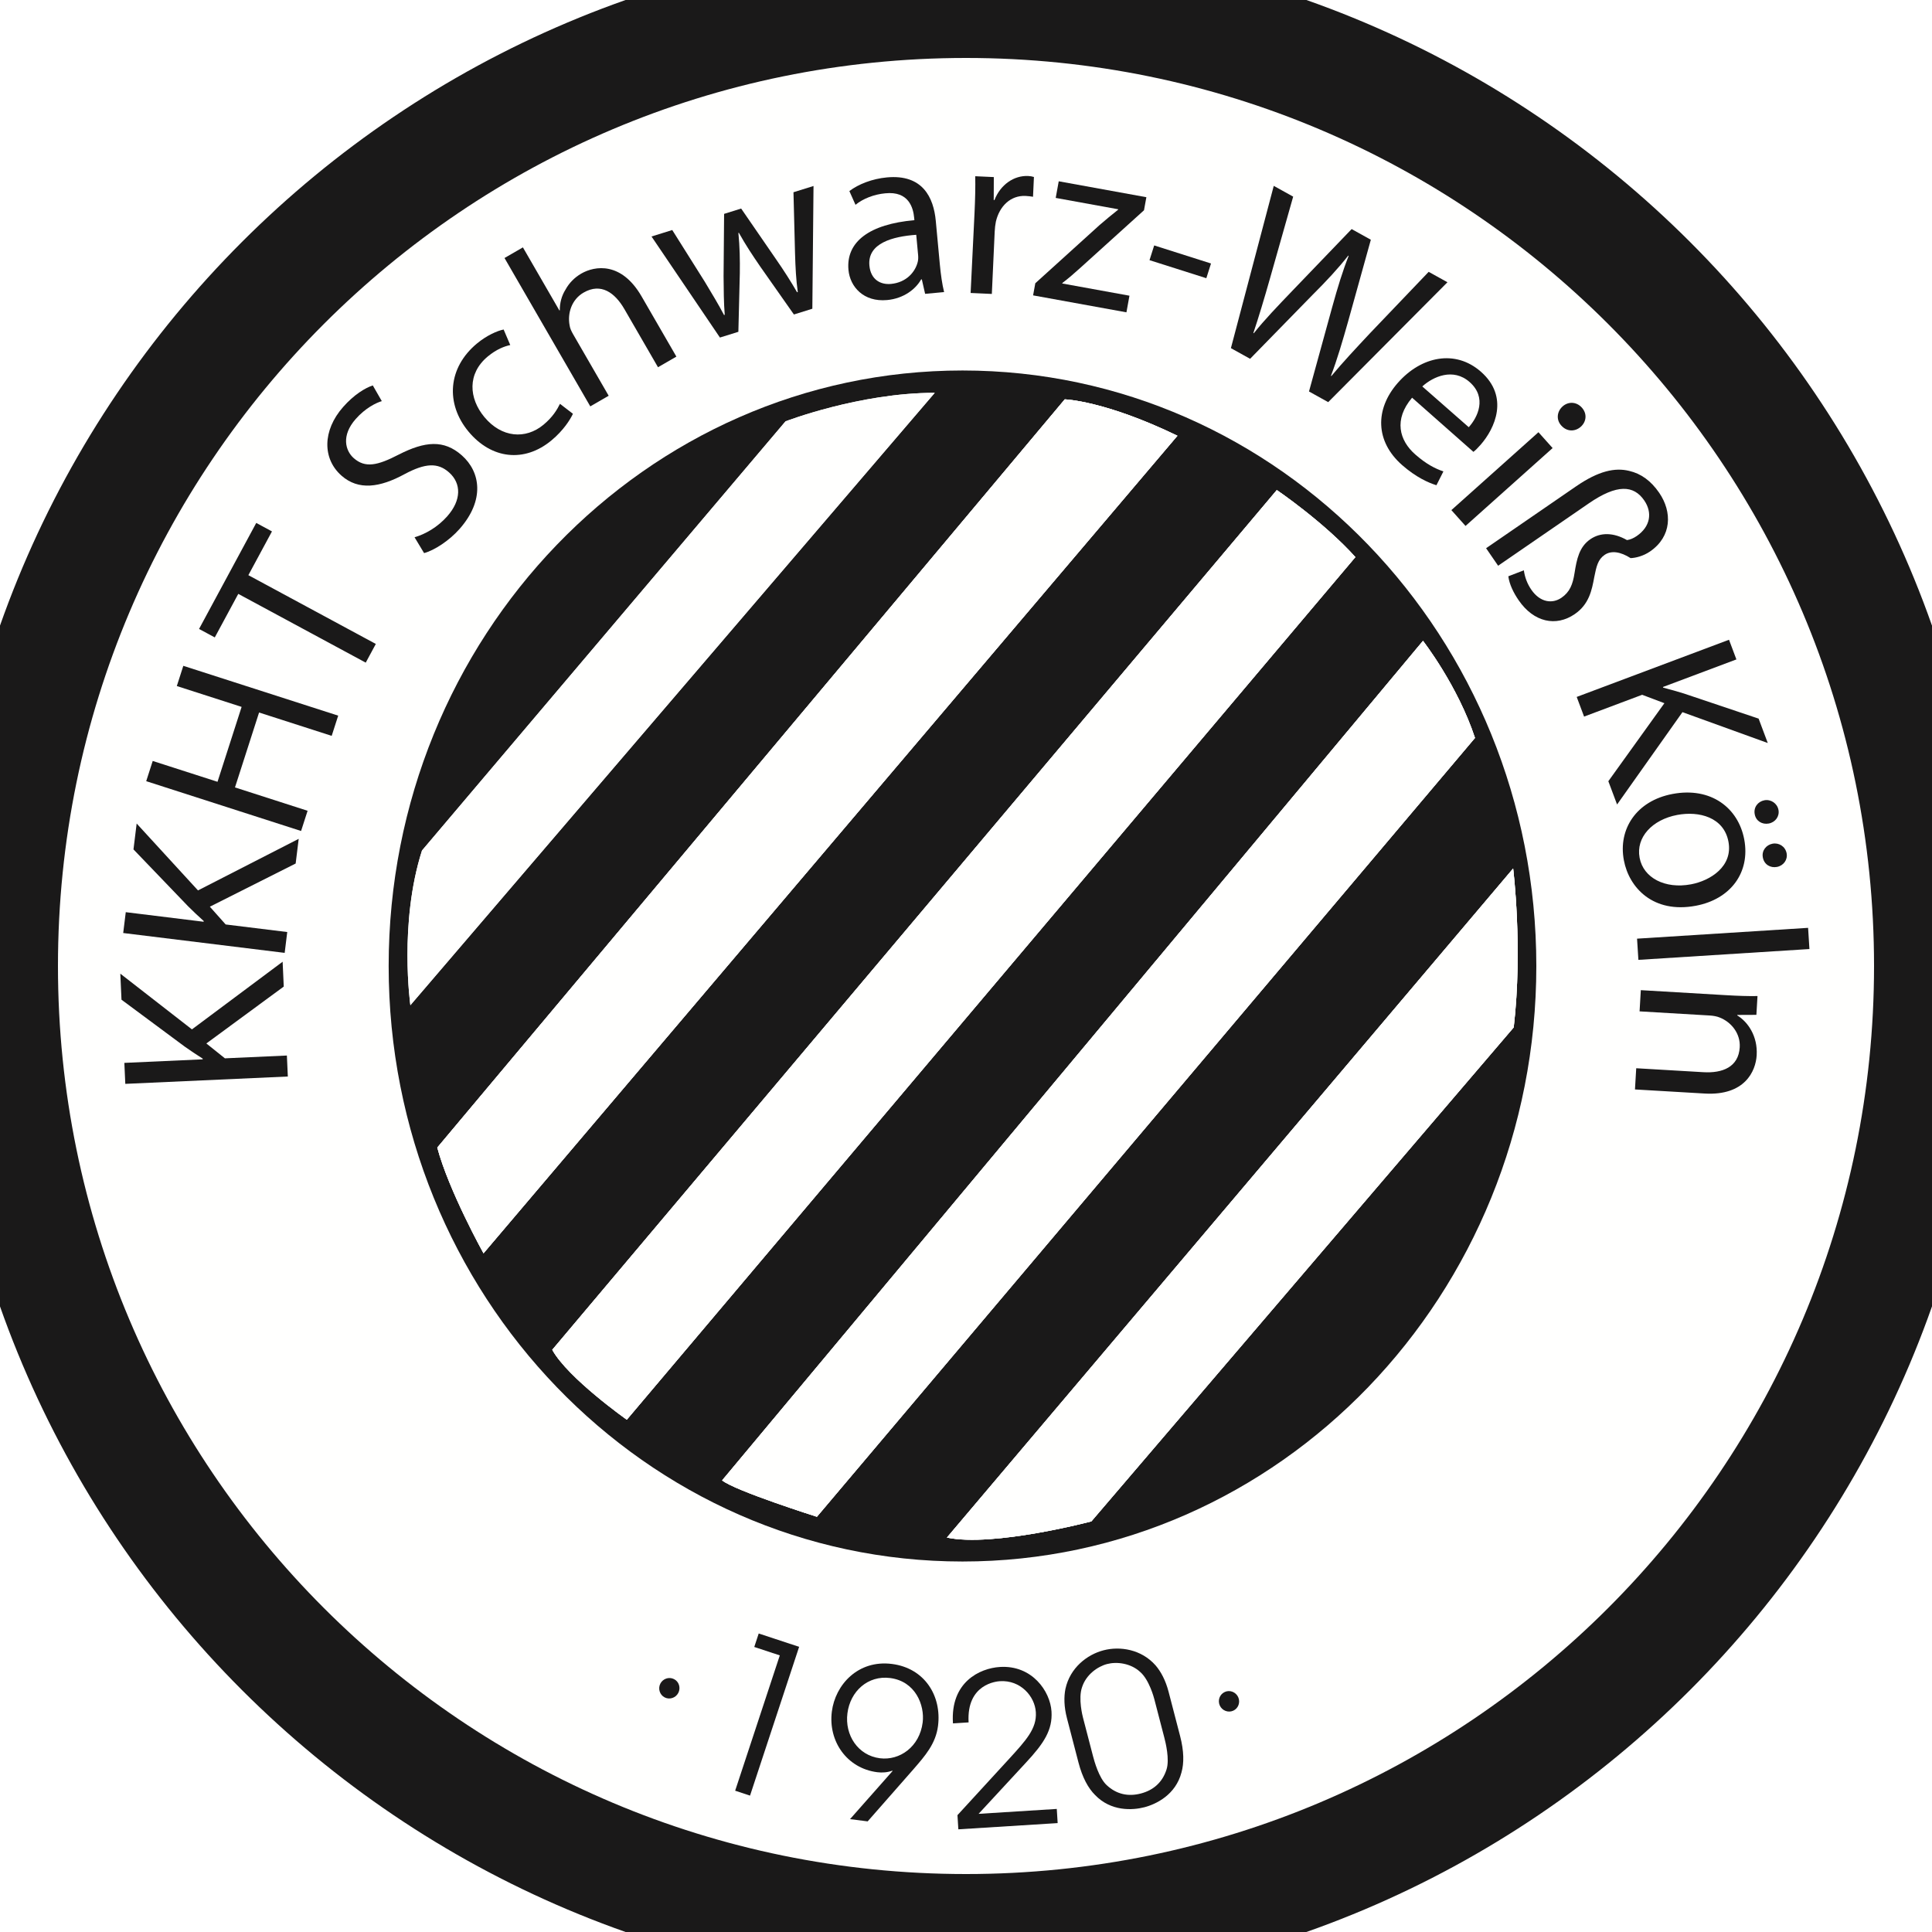
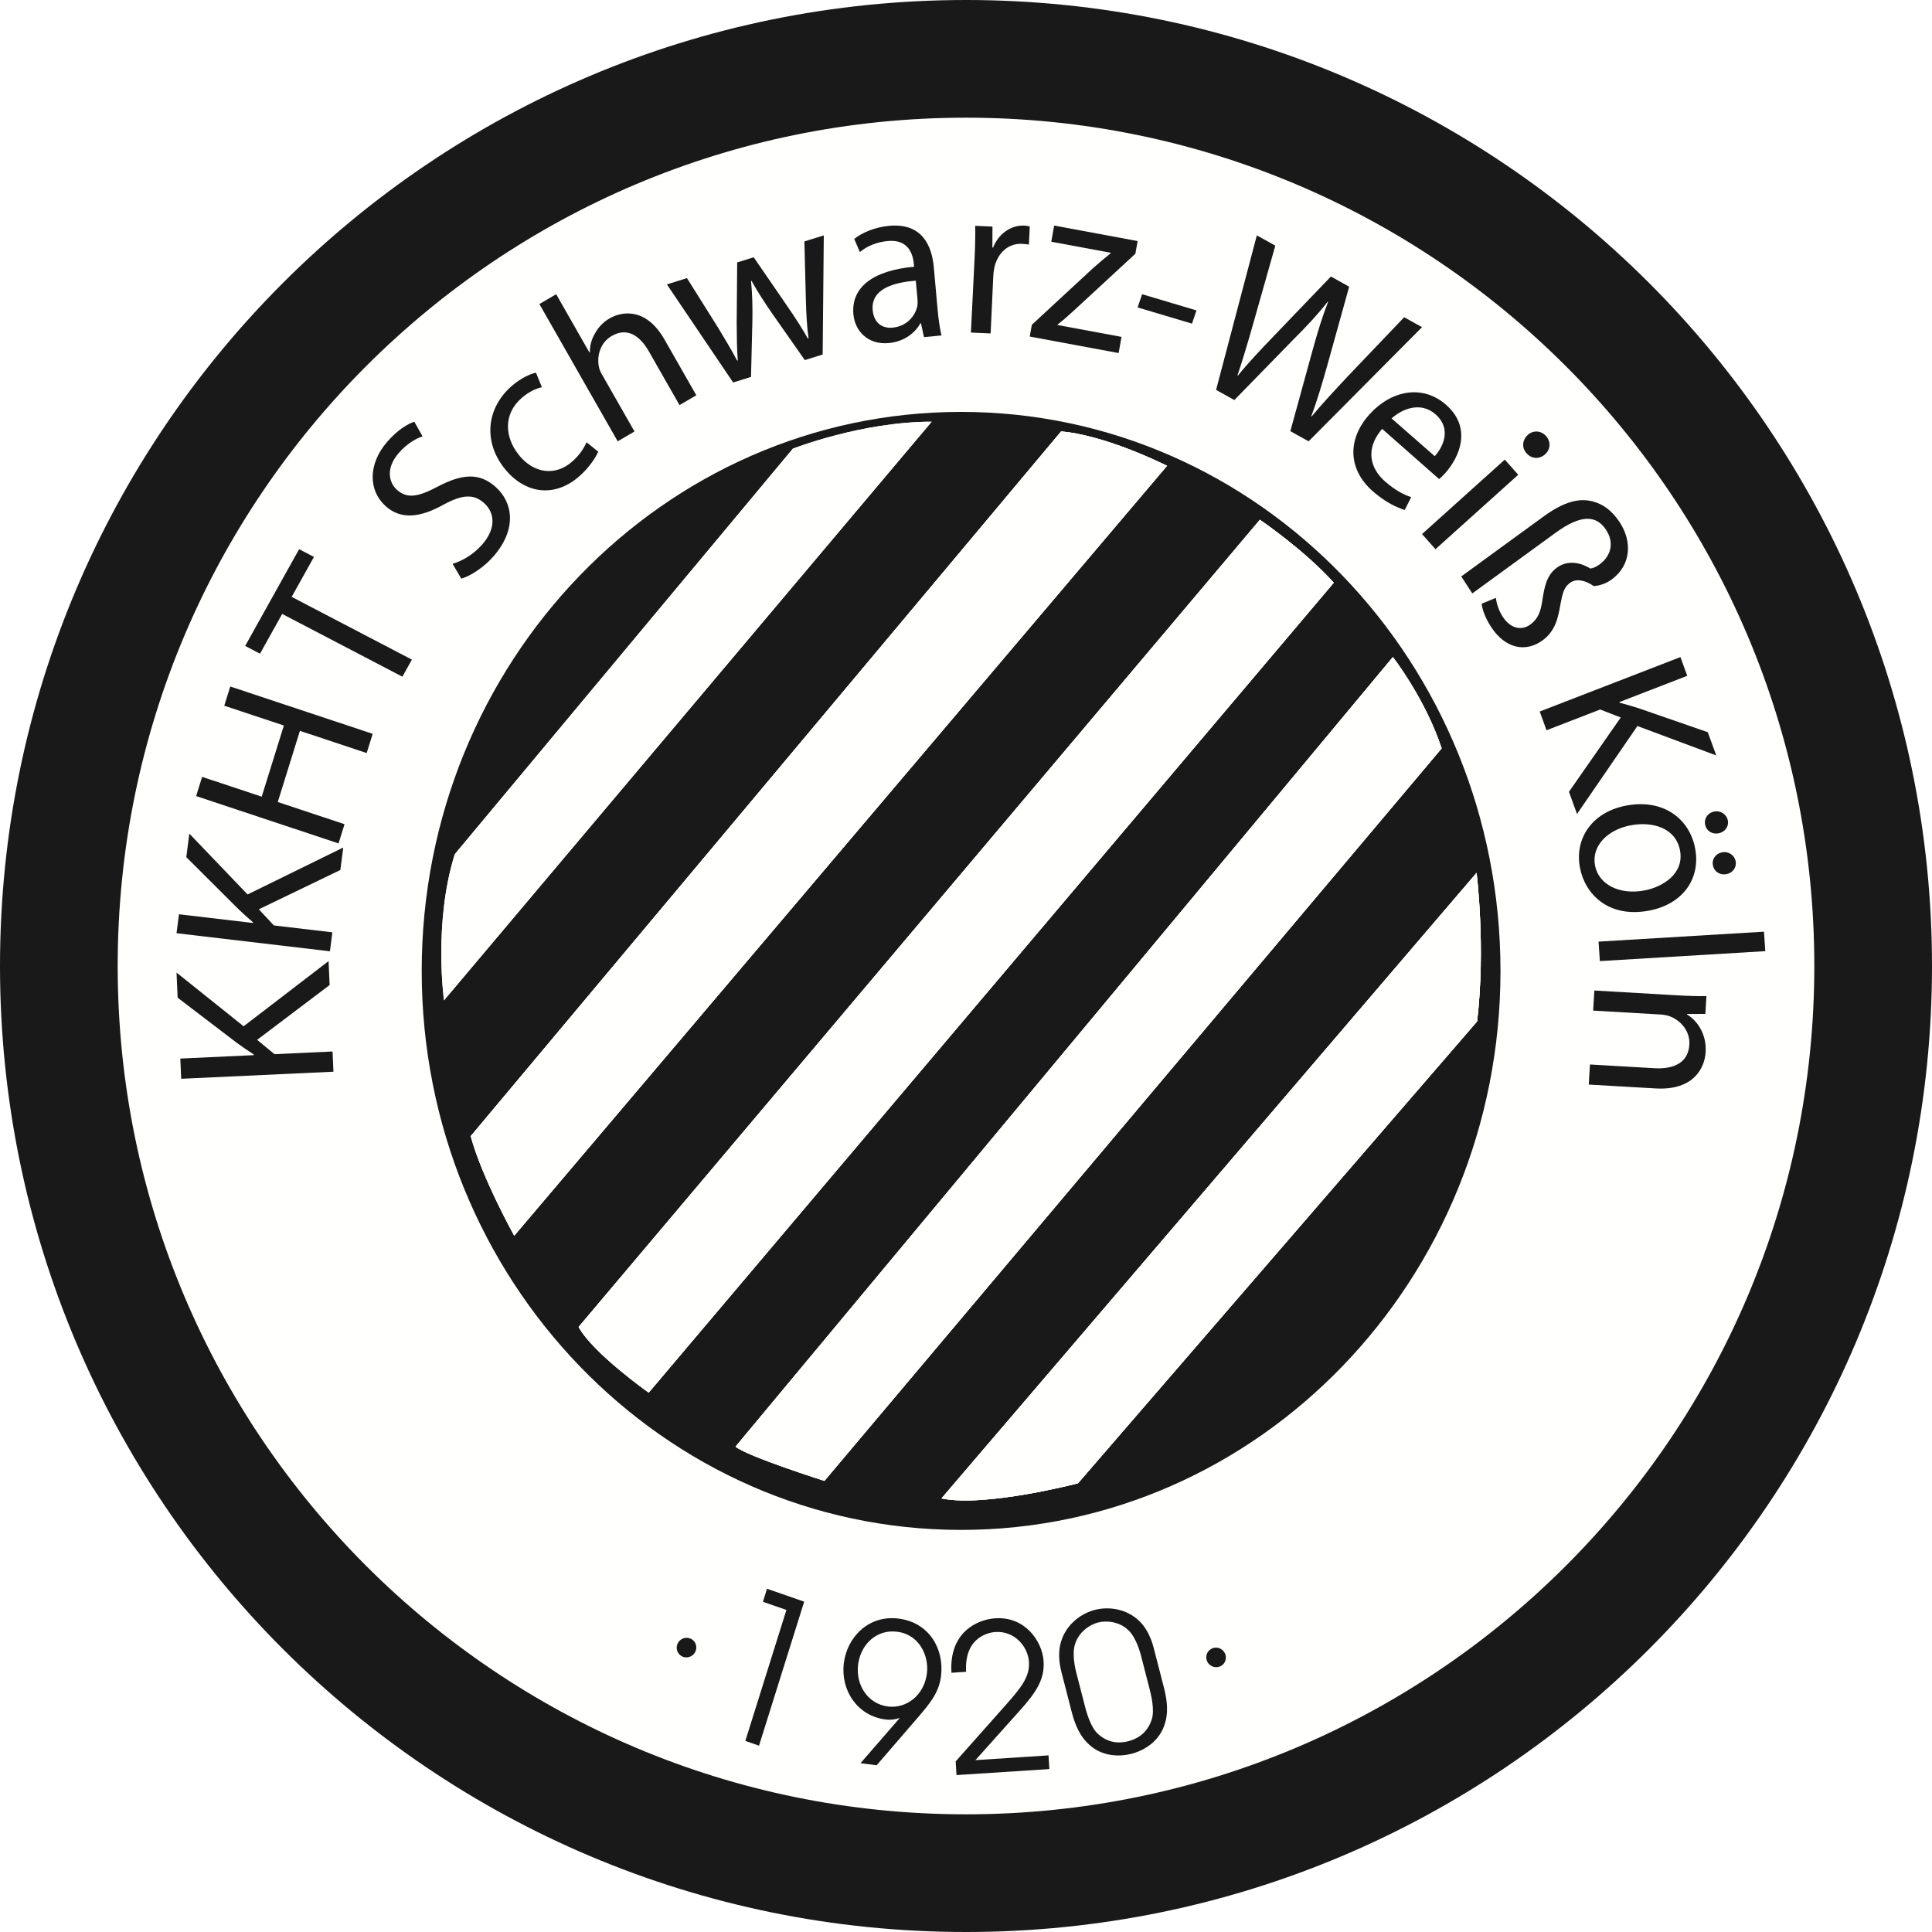
- <svg xmlns="http://www.w3.org/2000/svg" width="200px" height="200px" viewBox="0 0 200 200" version="1.1">
+ <svg xmlns="http://www.w3.org/2000/svg" width="197px" height="197px" viewBox="0 0 197 197" version="1.1">
  <g id="WHV" stroke="none" stroke-width="1" fill="none" fill-rule="evenodd">
-     <g id="logo_kkht-vektor" transform="translate(0, 0)">
-       <path d="M200,100 C200,155.228 155.228,200 100,200 C44.772,200 0,155.228 0,100 C0,44.772 44.772,0 100,0 C155.228,0 200,44.772 200,100 Z" id="Fill-1" fill="#FFFFFE" />
-       <path d="M200,100 C200,155.228 155.228,200 100,200 C44.772,200 0,155.228 0,100 C0,44.772 44.772,0 100,0 C155.228,0 200,44.772 200,100 Z" id="Stroke-2" stroke="#1A1919" stroke-width="12" stroke-linecap="round" />
-       <path d="M43.685,88.044 L81.315,43.619 C81.315,43.619 88.964,40.664 96.767,40.664 L42.481,104.06 C42.481,104.06 41.281,95.557 43.685,88.044" id="Fill-3" fill="#FFFFFE" />
-       <path d="M159.04,100 C159.04,134.047 132.445,161.647 99.637,161.647 C66.83,161.647 40.234,134.047 40.234,100 C40.234,65.953 66.83,38.353 99.637,38.353 C132.445,38.353 159.04,65.953 159.04,100" id="Fill-4" fill="#1A1919" />
-       <path d="M45.268,118.796 L110.224,41.341 C110.224,41.341 114.351,41.461 121.887,45.109 L50.054,129.741 C50.054,129.741 46.465,123.281 45.268,118.796" id="Fill-5" fill="#FFFFFE" />
-       <path d="M57.171,139.73 L132.175,50.731 C132.175,50.731 137.02,54.021 140.309,57.67 L64.887,146.967 C64.887,146.967 58.785,142.661 57.171,139.73" id="Fill-6" fill="#FFFFFE" />
-       <path d="M74.756,153.247 L147.307,66.342 C147.307,66.342 150.896,70.947 152.69,76.39 L84.565,157.015 C84.565,157.015 76.072,154.323 74.756,153.247" id="Fill-7" fill="#FFFFFE" />
-       <path d="M98.024,159.168 L156.64,89.907 C156.64,89.907 157.656,98.101 156.699,106.355 L112.977,157.493 C112.977,157.493 102.808,160.185 98.024,159.168" id="Fill-8" fill="#FFFFFE" />
-       <path d="M43.685,88.044 L81.315,43.619 C81.315,43.619 88.964,40.664 96.767,40.664 L42.481,104.06 C42.481,104.06 41.281,95.557 43.685,88.044" id="Fill-9" fill="#FFFFFE" />
-       <path d="M45.268,118.796 L110.224,41.341 C110.224,41.341 114.351,41.461 121.887,45.109 L50.054,129.741 C50.054,129.741 46.465,123.281 45.268,118.796" id="Fill-10" fill="#FFFFFE" />
-       <path d="M57.171,139.73 L132.175,50.731 C132.175,50.731 137.02,54.021 140.309,57.67 L64.887,146.967 C64.887,146.967 58.785,142.661 57.171,139.73" id="Fill-11" fill="#FFFFFE" />
-       <path d="M74.756,153.247 L147.307,66.342 C147.307,66.342 150.896,70.947 152.69,76.39 L84.565,157.015 C84.565,157.015 76.072,154.323 74.756,153.247" id="Fill-12" fill="#FFFFFE" />
-       <path d="M98.024,159.168 L156.64,89.907 C156.64,89.907 157.656,98.101 156.699,106.355 L112.977,157.493 C112.977,157.493 102.808,160.185 98.024,159.168" id="Fill-13" fill="#FFFFFE" />
-       <path d="M70.221,175.242 C69.953,175.768 69.316,175.975 68.809,175.716 C68.29,175.451 68.095,174.805 68.357,174.291 C68.613,173.79 69.238,173.547 69.781,173.824 C70.289,174.083 70.486,174.722 70.221,175.242" id="Fill-14" fill="#1A1919" />
-       <polyline id="Fill-15" fill="#1A1919" points="80.725 171.365 78.082 170.493 78.542 169.099 82.726 170.479 77.643 185.881 76.103 185.373 80.725 171.365" />
-       <path d="M92.141,173.708 C89.858,173.419 88.015,175.063 87.724,177.368 C87.44,179.608 88.807,181.725 91.09,182.014 C93.134,182.273 95.194,180.832 95.514,178.31 C95.74,176.527 94.772,174.041 92.141,173.708 Z M87.995,188.316 L92.404,183.329 L92.363,183.302 C91.876,183.483 91.319,183.523 90.819,183.46 C87.666,183.061 85.724,180.252 86.112,177.187 C86.464,174.403 88.825,171.808 92.326,172.251 C95.718,172.68 97.497,175.556 97.103,178.666 C96.869,180.514 95.761,181.766 94.571,183.14 L89.821,188.548 L87.995,188.316 L87.995,188.316 Z" id="Fill-16" fill="#1A1919" />
-       <path d="M99.116,187.905 L104.459,182.08 C106.227,180.146 107.337,178.934 107.23,177.25 C107.126,175.588 105.637,173.902 103.515,174.036 C103.209,174.055 100.04,174.298 100.269,178.302 L98.651,178.404 L98.648,178.36 C98.383,174.138 101.41,172.696 103.511,172.564 C106.836,172.356 108.719,175.071 108.851,177.17 C108.97,179.073 108.09,180.446 106.197,182.476 L101.303,187.768 L109.397,187.26 L109.488,188.726 L99.208,189.371 L99.116,187.905" id="Fill-17" fill="#1A1919" />
-       <path d="M119.496,175.901 C119.463,175.774 118.977,173.908 118.039,173.087 C117.052,172.166 115.604,172 114.608,172.259 C113.611,172.518 112.428,173.369 112.015,174.655 C111.595,175.828 112.081,177.695 112.114,177.822 L113.152,181.81 C113.279,182.298 113.758,184.053 114.562,184.795 C115.582,185.752 116.801,186.001 118.095,185.664 C119.389,185.328 120.333,184.516 120.756,183.183 C121.097,182.143 120.66,180.377 120.533,179.889 L119.496,175.901 Z M122.164,179.714 C122.572,181.284 122.578,182.528 122.306,183.482 C121.706,185.789 119.695,186.766 118.465,187.086 C117.235,187.406 115.003,187.533 113.355,185.811 C112.652,185.11 112.051,184.021 111.643,182.452 L110.451,177.87 C110.142,176.682 110.127,175.667 110.294,174.83 C110.768,172.646 112.541,171.279 114.238,170.838 C115.935,170.396 118.149,170.726 119.627,172.402 C120.181,173.051 120.662,173.945 120.972,175.132 L122.164,179.714 L122.164,179.714 Z" id="Fill-18" fill="#1A1919" />
-       <path d="M128.179,175.691 C128.422,176.229 128.186,176.856 127.667,177.09 C127.135,177.33 126.51,177.079 126.272,176.554 C126.04,176.041 126.24,175.401 126.797,175.149 C127.316,174.915 127.938,175.16 128.179,175.691" id="Fill-19" fill="#1A1919" />
-       <path d="M12.971,112.201 L12.873,110.029 L20.986,109.662 L20.982,109.587 C20.313,109.167 19.694,108.745 19.125,108.346 L12.577,103.489 L12.455,100.793 L19.87,106.561 L29.258,99.557 L29.374,102.129 L21.362,108.019 L23.282,109.558 L29.698,109.268 L29.796,111.44 L12.971,112.201" id="Fill-20" fill="#1A1919" />
-       <path d="M12.754,96.586 L13.019,94.428 L21.08,95.42 L21.089,95.345 C20.499,94.819 19.958,94.3 19.465,93.811 L13.818,87.931 L14.147,85.252 L20.496,92.176 L30.921,86.836 L30.607,89.391 L21.724,93.862 L23.361,95.7 L29.735,96.484 L29.47,98.641 L12.754,96.586" id="Fill-21" fill="#1A1919" />
-       <polyline id="Fill-22" fill="#1A1919" points="15.809 78.774 22.517 80.931 25.012 73.177 18.304 71.019 18.977 68.926 35.01 74.083 34.336 76.176 26.82 73.758 24.325 81.513 31.842 83.931 31.168 86.024 15.136 80.867 15.809 78.774" />
-       <polyline id="Fill-23" fill="#1A1919" points="24.666 61.478 22.234 65.986 20.606 65.108 26.527 54.134 28.154 55.012 25.71 59.542 38.905 66.661 37.861 68.596 24.666 61.478" />
-       <path d="M42.914,55.617 C44.027,55.3 45.309,54.566 46.302,53.442 C47.774,51.775 47.772,50.04 46.48,48.899 C45.318,47.873 44.03,47.936 41.888,49.078 C39.319,50.477 37.108,50.791 35.348,49.236 C33.381,47.5 33.359,44.58 35.525,42.126 C36.65,40.853 37.793,40.162 38.592,39.9 L39.524,41.524 C38.934,41.702 37.833,42.231 36.824,43.373 C35.303,45.096 35.754,46.662 36.616,47.423 C37.796,48.465 39.055,48.209 41.267,47.063 C43.995,45.672 45.95,45.497 47.804,47.135 C49.752,48.855 50.199,51.784 47.569,54.762 C46.495,55.979 44.946,56.978 43.901,57.256 L42.914,55.617" id="Fill-24" fill="#1A1919" />
-       <path d="M59.31,42.835 C59.044,43.414 58.334,44.555 57.084,45.592 C54.277,47.921 50.87,47.534 48.493,44.668 C46.115,41.803 46.337,38.08 49.376,35.558 C50.376,34.729 51.468,34.245 52.136,34.112 L52.821,35.719 C52.241,35.843 51.416,36.138 50.492,36.904 C48.358,38.676 48.529,41.229 50.14,43.171 C51.927,45.325 54.413,45.503 56.259,43.971 C57.22,43.173 57.664,42.416 57.969,41.805 L59.31,42.835" id="Fill-25" fill="#1A1919" />
-       <path d="M52.227,26.709 L54.131,25.608 L57.908,32.141 L57.951,32.116 C57.941,31.401 58.129,30.628 58.538,29.987 C58.901,29.316 59.459,28.734 60.173,28.321 C61.579,27.508 64.329,27.073 66.417,30.685 L70.019,36.916 L68.116,38.016 L64.639,32.002 C63.651,30.293 62.211,29.25 60.415,30.288 C59.182,31.001 58.73,32.416 58.963,33.667 C59.004,33.989 59.145,34.283 59.358,34.651 L63.01,40.968 L61.107,42.068 L52.227,26.709" id="Fill-26" fill="#1A1919" />
-       <path d="M69.592,23.813 L72.964,29.174 C73.676,30.366 74.365,31.486 74.952,32.611 L75.024,32.589 C74.922,31.338 74.917,29.979 74.904,28.596 L74.959,22.14 L76.724,21.589 L80.313,26.804 C81.167,28.03 81.887,29.167 82.514,30.254 L82.586,30.231 C82.412,29.003 82.343,27.69 82.301,26.211 L82.14,19.901 L84.215,19.254 L84.093,31.96 L82.185,32.555 L78.701,27.595 C77.887,26.409 77.196,25.368 76.486,24.098 L76.438,24.113 C76.583,25.586 76.604,26.914 76.586,28.28 L76.436,34.348 L74.527,34.942 L67.445,24.482 L69.592,23.813" id="Fill-27" fill="#1A1919" />
-       <path d="M94.848,24.306 C92.455,24.478 89.782,25.154 90,27.492 C90.134,28.936 91.139,29.494 92.234,29.392 C93.826,29.244 94.754,28.154 95.007,27.102 C95.061,26.871 95.063,26.62 95.042,26.396 L94.848,24.306 Z M97.291,27.366 C97.388,28.411 97.532,29.427 97.733,30.236 L95.768,30.419 L95.427,28.92 L95.353,28.927 C94.794,29.932 93.554,30.901 91.837,31.061 C89.399,31.288 87.995,29.686 87.833,27.945 C87.562,25.034 90.002,23.201 94.657,22.793 L94.633,22.544 C94.541,21.549 94.099,19.758 91.638,20.012 C90.493,20.119 89.354,20.551 88.561,21.202 L87.927,19.78 C88.864,19.066 90.293,18.506 91.811,18.365 C95.518,18.02 96.647,20.45 96.872,22.863 L97.291,27.366 L97.291,27.366 Z" id="Fill-28" fill="#1A1919" />
-       <path d="M100.884,22.017 C100.949,20.594 100.98,19.37 100.956,18.243 L102.879,18.331 L102.87,20.707 L102.945,20.71 C103.568,19.113 104.963,18.152 106.436,18.219 C106.661,18.229 106.834,18.262 107.032,18.321 L106.938,20.368 C106.689,20.332 106.466,20.296 106.166,20.283 C104.619,20.212 103.467,21.335 103.093,22.943 C103.028,23.266 102.987,23.614 102.97,23.988 L102.675,30.428 L100.478,30.328 L100.884,22.017" id="Fill-29" fill="#1A1919" />
-       <path d="M107.174,29.323 L113.831,23.294 C114.492,22.729 115.063,22.248 115.744,21.712 L115.753,21.663 L109.287,20.488 L109.6,18.767 L118.672,20.415 L118.426,21.767 L111.831,27.731 C111.224,28.281 110.62,28.806 109.972,29.298 L109.963,29.347 L116.921,30.611 L116.608,32.332 L106.946,30.577 L107.174,29.323" id="Fill-30" fill="#1A1919" />
-       <polyline id="Fill-31" fill="#1A1919" points="125.363 27.276 124.879 28.8 118.997 26.932 119.481 25.407 125.363 27.276" />
-       <path d="M127.423,36.04 L131.859,19.24 L133.869,20.356 L131.482,28.776 C130.888,30.876 130.275,32.907 129.749,34.473 L129.793,34.497 C130.846,33.167 132.275,31.673 133.832,30.052 L139.921,23.714 L141.909,24.818 L139.554,33.284 C138.987,35.284 138.423,37.229 137.78,38.901 L137.824,38.925 C139.027,37.478 140.351,36.07 141.829,34.489 L147.896,28.14 L149.84,29.219 L137.495,41.629 L135.507,40.526 L137.893,31.848 C138.489,29.693 138.984,28.081 139.612,26.486 L139.568,26.462 C138.503,27.814 137.365,29.04 135.764,30.638 L129.411,37.143 L127.423,36.04" id="Fill-32" fill="#1A1919" />
-       <path d="M152.044,44.223 C152.969,43.207 153.969,41.159 152.128,39.543 C150.438,38.06 148.373,38.973 147.236,40.004 L152.044,44.223 Z M146.179,41.17 C144.255,43.438 144.856,45.595 146.508,47.045 C147.692,48.084 148.605,48.52 149.42,48.803 L148.699,50.231 C147.886,49.983 146.592,49.412 145.146,48.143 C142.366,45.704 142.308,42.361 144.698,39.638 C147.121,36.877 150.65,36.151 153.298,38.476 C156.266,41.08 154.744,44.366 153.277,46.037 C152.981,46.376 152.731,46.622 152.529,46.777 L146.179,41.17 L146.179,41.17 Z" id="Fill-33" fill="#1A1919" />
-       <path d="M161.617,44.044 C161.067,43.429 161.185,42.586 161.762,42.07 C162.34,41.553 163.189,41.565 163.755,42.198 C164.321,42.832 164.222,43.658 163.645,44.174 C163.068,44.691 162.217,44.714 161.634,44.062 L161.617,44.044 Z M150.246,52.807 L159.26,44.744 L160.726,46.383 L151.711,54.446 L150.246,52.807 L150.246,52.807 Z" id="Fill-34" fill="#1A1919" />
-       <path d="M153.84,56.752 L163.146,50.352 C165.493,48.737 167.193,48.387 168.654,48.747 C169.878,49.028 170.907,49.775 171.757,51.01 C173.116,52.987 173.077,55.531 170.812,57.088 C170.112,57.57 169.304,57.762 168.798,57.776 C167.77,57.119 166.811,56.96 166.111,57.441 C165.411,57.922 165.262,58.632 165.042,59.723 C164.785,61.113 164.501,62.552 163.018,63.571 C161.083,64.902 158.782,64.422 157.21,62.137 C156.672,61.355 156.243,60.467 156.142,59.657 L157.748,59.038 C157.848,59.757 158.1,60.433 158.525,61.051 C159.432,62.368 160.695,62.53 161.642,61.879 C162.507,61.284 162.815,60.496 162.998,59.309 C163.227,57.878 163.479,56.612 164.632,55.82 C165.682,55.097 167.027,55.113 168.425,55.91 C168.757,55.864 169.088,55.727 169.437,55.487 C170.858,54.51 171.073,53.058 170.209,51.802 C169.119,50.217 167.398,50.096 164.475,52.107 L155.086,58.564 L153.84,56.752" id="Fill-35" fill="#1A1919" />
-       <path d="M178.987,66.227 L179.751,68.263 L172.148,71.117 L172.174,71.187 C172.94,71.38 173.66,71.59 174.324,71.794 L182.052,74.392 L183,76.918 L174.167,73.722 L167.399,83.282 L166.495,80.872 L172.298,72.795 L169.996,71.924 L163.984,74.181 L163.22,72.146 L178.987,66.227" id="Fill-36" fill="#1A1919" />
-       <path d="M182.487,88.748 C182.358,88.06 182.83,87.463 183.493,87.339 C184.156,87.214 184.818,87.624 184.952,88.336 C185.076,88.999 184.633,89.616 183.946,89.745 C183.283,89.87 182.63,89.51 182.491,88.773 L182.487,88.748 Z M181.647,84.279 C181.513,83.567 181.985,82.969 182.649,82.844 C183.312,82.72 183.978,83.154 184.107,83.842 C184.232,84.505 183.789,85.122 183.101,85.251 C182.438,85.376 181.785,85.015 181.652,84.303 L181.647,84.279 Z M169.734,88.806 C170.122,90.869 172.353,92.051 175.054,91.544 C177.068,91.165 179.408,89.683 178.928,87.129 C178.453,84.599 175.887,83.937 173.628,84.362 C171.025,84.851 169.337,86.694 169.73,88.781 L169.734,88.806 Z M168.1,89.037 C167.5,85.844 169.386,82.896 173.144,82.19 C177.122,81.442 179.949,83.632 180.563,86.898 C181.204,90.311 179.158,93.086 175.548,93.764 C171.127,94.595 168.635,91.886 168.104,89.061 L168.1,89.037 L168.1,89.037 Z" id="Fill-37" fill="#1A1919" />
-       <polyline id="Fill-38" fill="#1A1919" points="187.173 96.05 187.312 98.244 169.606 99.364 169.467 97.17 187.173 96.05" />
-       <path d="M178.662,103.019 C179.934,103.094 180.933,103.128 181.936,103.111 L181.821,105.057 L179.844,105.066 L179.84,105.116 C180.928,105.78 181.968,107.244 181.851,109.239 C181.752,110.91 180.602,113.446 176.461,113.202 L169.252,112.779 L169.381,110.584 L176.341,110.993 C178.287,111.107 179.976,110.48 180.097,108.41 C180.181,106.988 179.224,105.806 178.025,105.335 C177.757,105.219 177.36,105.145 177.011,105.125 L169.728,104.696 L169.857,102.501 L178.662,103.019" id="Fill-39" fill="#1A1919" />
-       <path d="M81.315,43.619 C81.315,43.619 88.964,40.664 96.767,40.664 L42.481,104.06 C42.481,104.06 41.281,95.557 43.685,88.044" id="Fill-40" fill="#FFFFFE" />
-       <path d="M45.268,118.796 L110.224,41.341 C110.224,41.341 114.351,41.461 121.887,45.109 L50.054,129.741 C50.054,129.741 46.465,123.281 45.268,118.796" id="Fill-41" fill="#FFFFFE" />
-       <path d="M57.171,139.73 L132.175,50.731 C132.175,50.731 137.02,54.021 140.309,57.67 L64.887,146.967 C64.887,146.967 58.785,142.661 57.171,139.73" id="Fill-42" fill="#FFFFFE" />
-       <path d="M74.756,153.247 L147.307,66.342 C147.307,66.342 150.896,70.947 152.69,76.39 L84.565,157.015 C84.565,157.015 76.072,154.323 74.756,153.247" id="Fill-43" fill="#FFFFFE" />
-       <path d="M98.024,159.168 L156.64,89.907 C156.64,89.907 157.656,98.101 156.699,106.355 L112.977,157.493 C112.977,157.493 102.808,160.185 98.024,159.168" id="Fill-44" fill="#FFFFFE" />
+     <g id="325-SWK" transform="translate(-1, -1)">
+       <g id="logo_kkht-vektor" transform="translate(7, 7)">
+         <path d="M185,92.5 C185,143.586 143.586,185 92.5,185 C41.414,185 0,143.586 0,92.5 C0,41.414 41.414,0 92.5,0 C143.586,0 185,41.414 185,92.5 Z" id="Fill-1" fill="#FFFFFE" />
+         <path d="M185,92.5 C185,143.586 143.586,185 92.5,185 C41.414,185 0,143.586 0,92.5 C0,41.414 41.414,0 92.5,0 C143.586,0 185,41.414 185,92.5 Z" id="Stroke-2" stroke="#1A1919" stroke-width="12" stroke-linecap="round" />
+         <path d="M40.377,81.094 L74.846,39.75 C74.846,39.75 81.852,37 89,37 L39.274,96 C39.274,96 38.175,88.086 40.377,81.094" id="Fill-3" fill="#FFFFFE" />
+         <path d="M147,93 C147,124.48 122.376,150 92,150 C61.624,150 37,124.48 37,93 C37,61.52 61.624,36 92,36 C122.376,36 147,61.52 147,93" id="Fill-4" fill="#1A1919" />
+         <path d="M42,109.847 L102.192,38 C102.192,38 106.016,38.111 113,41.495 L46.434,120 C46.434,120 43.109,114.008 42,109.847" id="Fill-5" fill="#FFFFFE" />
+         <path d="M53,129.307 L122.466,47 C122.466,47 126.953,50.042 130,53.417 L60.147,136 C60.147,136 54.495,132.018 53,129.307" id="Fill-6" fill="#FFFFFE" />
+         <path d="M69,141.509 L136.027,61 C136.027,61 139.342,65.266 141,70.309 L78.062,145 C78.062,145 70.216,142.507 69,141.509" id="Fill-7" fill="#FFFFFE" />
+         <path d="M90,146.789 L144.562,83 C144.562,83 145.509,90.547 144.618,98.149 L103.919,145.246 C103.919,145.246 94.453,147.725 90,146.789" id="Fill-8" fill="#FFFFFE" />
+         <path d="M40.377,81.094 L74.846,39.75 C74.846,39.75 81.852,37 89,37 L39.274,96 C39.274,96 38.175,88.086 40.377,81.094" id="Fill-9" fill="#FFFFFE" />
+         <path d="M42,109.847 L102.192,38 C102.192,38 106.016,38.111 113,41.495 L46.434,120 C46.434,120 43.109,114.008 42,109.847" id="Fill-10" fill="#FFFFFE" />
+         <path d="M53,129.307 L122.466,47 C122.466,47 126.953,50.042 130,53.417 L60.147,136 C60.147,136 54.495,132.018 53,129.307" id="Fill-11" fill="#FFFFFE" />
+         <path d="M69,141.509 L136.027,61 C136.027,61 139.342,65.266 141,70.309 L78.062,145 C78.062,145 70.216,142.507 69,141.509" id="Fill-12" fill="#FFFFFE" />
+         <path d="M90,146.789 L144.562,83 C144.562,83 145.509,90.547 144.618,98.149 L103.919,145.246 C103.919,145.246 94.453,147.725 90,146.789" id="Fill-13" fill="#FFFFFE" />
+         <path d="M64.888,162.448 C64.632,162.944 64.025,163.139 63.542,162.895 C63.046,162.645 62.861,162.035 63.111,161.551 C63.354,161.078 63.95,160.848 64.468,161.11 C64.952,161.354 65.14,161.958 64.888,162.448" id="Fill-14" fill="#1A1919" />
+         <polyline id="Fill-15" fill="#1A1919" points="74.188 158.161 71.793 157.33 72.21 156 76 157.316 71.395 172 70 171.515 74.188 158.161" />
+         <path d="M85.479,160.383 C83.421,160.117 81.76,161.627 81.497,163.742 C81.242,165.797 82.474,167.739 84.532,168.005 C86.374,168.242 88.231,166.92 88.519,164.606 C88.722,162.969 87.851,160.688 85.479,160.383 Z M81.742,173.788 L85.716,169.211 L85.679,169.186 C85.24,169.353 84.738,169.389 84.287,169.331 C81.445,168.965 79.695,166.388 80.044,163.575 C80.362,161.021 82.49,158.639 85.645,159.045 C88.703,159.44 90.306,162.079 89.951,164.932 C89.74,166.628 88.742,167.777 87.669,169.037 L83.388,174 L81.742,173.788 L81.742,173.788 Z" id="Fill-16" fill="#1A1919" />
+         <path d="M91.446,173.605 L96.368,168.063 C97.996,166.223 99.018,165.071 98.92,163.468 C98.824,161.887 97.452,160.284 95.498,160.41 C95.216,160.428 92.297,160.66 92.509,164.469 L91.018,164.566 L91.015,164.524 C90.771,160.508 93.56,159.136 95.494,159.011 C98.556,158.812 100.291,161.395 100.413,163.392 C100.523,165.203 99.712,166.509 97.969,168.44 L93.46,173.475 L100.915,172.991 L101,174.386 L91.531,175 L91.446,173.605" id="Fill-17" fill="#1A1919" />
+         <path d="M110.321,162.73 C110.291,162.616 109.857,160.931 109.018,160.191 C108.136,159.36 106.842,159.209 105.951,159.443 C105.06,159.677 104.002,160.445 103.633,161.605 C103.258,162.664 103.693,164.349 103.722,164.464 L104.65,168.063 C104.763,168.503 105.191,170.087 105.91,170.757 C106.822,171.621 107.912,171.846 109.068,171.542 C110.225,171.238 111.069,170.505 111.447,169.302 C111.752,168.364 111.361,166.77 111.248,166.329 L110.321,162.73 Z M112.705,166.171 C113.071,167.588 113.076,168.711 112.833,169.572 C112.296,171.654 110.498,172.536 109.399,172.824 C108.299,173.113 106.305,173.228 104.831,171.674 C104.203,171.042 103.666,170.059 103.3,168.642 L102.235,164.507 C101.959,163.435 101.945,162.519 102.095,161.764 C102.518,159.793 104.103,158.559 105.62,158.161 C107.137,157.762 109.117,158.06 110.438,159.573 C110.933,160.158 111.363,160.965 111.64,162.036 L112.705,166.171 L112.705,166.171 Z" id="Fill-18" fill="#1A1919" />
+         <path d="M118.908,162.595 C119.141,163.102 118.915,163.693 118.42,163.914 C117.914,164.14 117.317,163.903 117.09,163.408 C116.869,162.925 117.06,162.321 117.591,162.084 C118.085,161.863 118.679,162.094 118.908,162.595" id="Fill-19" fill="#1A1919" />
+         <path d="M12.476,104 L12.386,101.939 L19.871,101.59 L19.868,101.519 C19.25,101.12 18.679,100.72 18.154,100.341 L12.113,95.731 L12,93.172 L18.842,98.647 L27.504,92 L27.611,94.44 L20.218,100.031 L21.99,101.491 L27.909,101.216 L28,103.278 L12.476,104" id="Fill-20" fill="#1A1919" />
+         <path d="M12,89.158 L12.248,87.224 L19.791,88.113 L19.799,88.046 C19.247,87.575 18.741,87.109 18.28,86.671 L12.996,81.401 L13.304,79 L19.245,85.205 L29,80.419 L28.706,82.709 L20.394,86.717 L21.926,88.364 L27.89,89.066 L27.642,91 L12,89.158" id="Fill-21" fill="#1A1919" />
+         <polyline id="Fill-22" fill="#1A1919" points="14.61 73.215 20.685 75.234 22.945 67.978 16.869 65.959 17.479 64 32 68.826 31.39 70.785 24.582 68.522 22.323 75.779 29.131 78.041 28.521 80 14 75.174 14.61 73.215" />
+         <polyline id="Fill-23" fill="#1A1919" points="22.772 56.601 20.512 60.654 19 59.864 24.5 50 26.012 50.789 23.742 54.861 36 61.26 35.03 63 22.772 56.601" />
+         <path d="M40.145,51.49 C41.149,51.197 42.306,50.52 43.201,49.484 C44.529,47.947 44.527,46.348 43.361,45.296 C42.314,44.351 41.151,44.408 39.219,45.461 C36.902,46.751 34.907,47.04 33.319,45.607 C31.544,44.006 31.524,41.314 33.479,39.052 C34.494,37.878 35.525,37.242 36.245,37 L37.087,38.497 C36.554,38.661 35.561,39.149 34.651,40.202 C33.278,41.791 33.686,43.234 34.463,43.935 C35.527,44.896 36.663,44.66 38.659,43.603 C41.12,42.321 42.883,42.16 44.556,43.67 C46.314,45.255 46.717,47.955 44.345,50.701 C43.375,51.823 41.978,52.744 41.035,53 L40.145,51.49" id="Fill-24" fill="#1A1919" />
+         <path d="M55,40.054 C54.764,40.588 54.136,41.642 53.03,42.599 C50.545,44.75 47.53,44.392 45.426,41.746 C43.321,39.101 43.518,35.663 46.207,33.336 C47.092,32.57 48.059,32.123 48.651,32 L49.256,33.484 C48.743,33.598 48.012,33.871 47.196,34.579 C45.306,36.214 45.457,38.571 46.884,40.364 C48.465,42.353 50.665,42.517 52.299,41.103 C53.15,40.366 53.543,39.667 53.813,39.103 L55,40.054" id="Fill-25" fill="#1A1919" />
+         <path d="M49,25.003 L50.712,24 L54.108,29.954 L54.147,29.931 C54.139,29.279 54.308,28.574 54.676,27.991 C55.001,27.379 55.503,26.848 56.145,26.472 C57.41,25.731 59.883,25.335 61.761,28.627 L65,34.304 L63.288,35.307 L60.161,29.827 C59.273,28.27 57.978,27.319 56.363,28.265 C55.254,28.914 54.848,30.204 55.057,31.344 C55.095,31.638 55.221,31.905 55.413,32.241 L58.697,37.997 L56.985,39 L49,25.003" id="Fill-26" fill="#1A1919" />
+         <path d="M64.048,22.359 L67.266,27.485 C67.945,28.624 68.603,29.695 69.163,30.771 L69.231,30.75 C69.134,29.554 69.129,28.254 69.117,26.932 L69.169,20.759 L70.853,20.233 L74.278,25.219 C75.092,26.391 75.779,27.478 76.377,28.517 L76.446,28.496 C76.28,27.321 76.214,26.066 76.174,24.652 L76.02,18.619 L78,18 L77.884,30.149 L76.063,30.717 L72.74,25.975 C71.963,24.842 71.303,23.846 70.626,22.631 L70.58,22.646 C70.719,24.054 70.739,25.324 70.721,26.63 L70.578,32.431 L68.757,33 L62,22.999 L64.048,22.359" id="Fill-27" fill="#1A1919" />
+         <path d="M87.382,22.622 C85.211,22.785 82.786,23.42 82.984,25.621 C83.106,26.98 84.018,27.506 85.011,27.41 C86.456,27.27 87.297,26.244 87.527,25.254 C87.576,25.037 87.578,24.8 87.559,24.589 L87.382,22.622 Z M89.599,25.503 C89.687,26.486 89.818,27.442 90,28.204 L88.217,28.376 L87.908,26.965 L87.841,26.971 C87.333,27.918 86.209,28.829 84.651,28.98 C82.439,29.193 81.165,27.686 81.018,26.047 C80.773,23.308 82.986,21.582 87.209,21.198 L87.188,20.964 C87.104,20.028 86.703,18.342 84.47,18.581 C83.432,18.681 82.398,19.088 81.679,19.701 L81.103,18.363 C81.954,17.69 83.25,17.164 84.627,17.031 C87.99,16.706 89.015,18.993 89.219,21.264 L89.599,25.503 L89.599,25.503 Z" id="Fill-28" fill="#1A1919" />
+         <path d="M93.372,20.424 C93.431,19.142 93.46,18.039 93.438,17.025 L95.198,17.104 L95.19,19.244 L95.259,19.247 C95.829,17.808 97.106,16.942 98.455,17.003 C98.66,17.012 98.819,17.042 99,17.095 L98.914,18.939 C98.687,18.906 98.482,18.874 98.208,18.862 C96.791,18.798 95.736,19.809 95.394,21.258 C95.334,21.548 95.297,21.862 95.281,22.199 L95.011,28 L93,27.909 L93.372,20.424" id="Fill-29" fill="#1A1919" />
+         <path d="M99.214,27.116 L105.459,21.339 C106.079,20.797 106.614,20.336 107.253,19.822 L107.262,19.775 L101.196,18.649 L101.489,17 L110,18.58 L109.77,19.875 L103.583,25.59 C103.013,26.117 102.447,26.621 101.839,27.092 L101.83,27.139 L108.357,28.351 L108.064,30 L99,28.318 L99.214,27.116" id="Fill-30" fill="#1A1919" />
+         <polyline id="Fill-31" fill="#1A1919" points="116 25.652 115.544 27 110 25.348 110.456 24 116 25.652" />
+         <path d="M118,33.757 L122.155,18 L124.039,19.047 L121.803,26.944 C121.247,28.914 120.672,30.819 120.18,32.288 L120.221,32.311 C121.207,31.063 122.545,29.662 124.004,28.141 L129.708,22.197 L131.57,23.232 L129.364,31.173 C128.833,33.049 128.304,34.873 127.702,36.441 L127.743,36.464 C128.87,35.107 130.111,33.786 131.495,32.303 L137.179,26.348 L139,27.36 L127.435,39 L125.573,37.965 L127.808,29.826 C128.367,27.804 128.83,26.292 129.418,24.797 L129.377,24.774 C128.38,26.042 127.314,27.192 125.814,28.691 L119.862,34.792 L118,33.757" id="Fill-32" fill="#1A1919" />
+         <path d="M140.296,40.516 C141.143,39.588 142.058,37.719 140.373,36.244 C138.826,34.89 136.936,35.724 135.896,36.664 L140.296,40.516 Z M134.929,37.729 C133.168,39.799 133.718,41.768 135.23,43.092 C136.313,44.04 137.149,44.438 137.895,44.697 L137.235,46 C136.491,45.774 135.307,45.253 133.983,44.094 C131.44,41.867 131.386,38.816 133.573,36.33 C135.791,33.81 139.021,33.148 141.444,35.269 C144.16,37.647 142.768,40.646 141.425,42.172 C141.153,42.481 140.925,42.706 140.74,42.847 L134.929,37.729 L134.929,37.729 Z" id="Fill-33" fill="#1A1919" />
+         <path d="M149.646,40.206 C149.131,39.627 149.241,38.833 149.781,38.347 C150.322,37.861 151.117,37.872 151.647,38.468 C152.177,39.064 152.084,39.842 151.544,40.329 C151.003,40.815 150.207,40.837 149.661,40.223 L149.646,40.206 Z M139,48.457 L147.439,40.865 L148.811,42.408 L140.372,50 L139,48.457 L139,48.457 Z" id="Fill-34" fill="#1A1919" />
+         <path d="M143,52.777 L151.402,46.658 C153.521,45.114 155.056,44.779 156.375,45.123 C157.48,45.391 158.409,46.106 159.177,47.287 C160.404,49.177 160.368,51.61 158.324,53.099 C157.692,53.56 156.962,53.744 156.505,53.757 C155.577,53.128 154.711,52.976 154.079,53.436 C153.447,53.897 153.312,54.575 153.114,55.618 C152.882,56.947 152.625,58.323 151.287,59.298 C149.54,60.571 147.462,60.112 146.043,57.927 C145.557,57.179 145.17,56.33 145.078,55.556 L146.528,54.964 C146.619,55.651 146.847,56.297 147.23,56.888 C148.048,58.148 149.189,58.303 150.044,57.68 C150.825,57.111 151.103,56.358 151.269,55.222 C151.475,53.854 151.703,52.644 152.744,51.886 C153.692,51.196 154.906,51.21 156.168,51.973 C156.468,51.928 156.766,51.798 157.082,51.568 C158.365,50.634 158.559,49.246 157.779,48.045 C156.795,46.529 155.241,46.413 152.602,48.336 L144.125,54.51 L143,52.777" id="Fill-35" fill="#1A1919" />
+         <path d="M165.348,61 L166.043,62.91 L159.125,65.587 L159.148,65.653 C159.846,65.834 160.501,66.031 161.105,66.223 L168.137,68.66 L169,71.03 L160.962,68.031 L154.803,77 L153.981,74.739 L159.261,67.162 L157.166,66.345 L151.695,68.462 L151,66.553 L165.348,61" id="Fill-36" fill="#1A1919" />
+         <path d="M168.658,82.212 C168.536,81.574 168.981,81.021 169.606,80.906 C170.231,80.79 170.854,81.17 170.98,81.83 C171.098,82.444 170.68,83.016 170.032,83.135 C169.408,83.251 168.793,82.917 168.662,82.234 L168.658,82.212 Z M167.866,78.071 C167.74,77.411 168.185,76.858 168.81,76.742 C169.435,76.627 170.063,77.029 170.184,77.666 C170.302,78.28 169.884,78.852 169.236,78.972 C168.611,79.087 167.997,78.753 167.871,78.094 L167.866,78.071 Z M156.643,82.265 C157.009,84.176 159.11,85.272 161.655,84.801 C163.552,84.451 165.757,83.077 165.305,80.711 C164.857,78.368 162.44,77.754 160.312,78.148 C157.859,78.601 156.27,80.308 156.639,82.242 L156.643,82.265 Z M155.103,82.479 C154.538,79.521 156.316,76.79 159.855,76.136 C163.604,75.443 166.267,77.471 166.845,80.497 C167.449,83.66 165.521,86.23 162.12,86.859 C157.956,87.629 155.608,85.118 155.108,82.502 L155.103,82.479 L155.103,82.479 Z" id="Fill-37" fill="#1A1919" />
+         <polyline id="Fill-38" fill="#1A1919" points="173.868 89 174 90.986 157.132 92 157 90.014 173.868 89" />
+         <path d="M164.902,95.483 C166.106,95.553 167.051,95.584 168,95.569 L167.892,97.385 L166.02,97.393 L166.017,97.439 C167.046,98.059 168.03,99.425 167.919,101.287 C167.826,102.846 166.738,105.212 162.82,104.985 L156,104.59 L156.122,102.541 L162.706,102.923 C164.547,103.03 166.145,102.445 166.26,100.513 C166.339,99.186 165.434,98.083 164.3,97.644 C164.046,97.536 163.671,97.467 163.341,97.448 L156.449,97.048 L156.572,95 L164.902,95.483" id="Fill-39" fill="#1A1919" />
+         <path d="M74.846,39.75 C74.846,39.75 81.852,37 89,37 L39.274,96 C39.274,96 38.175,88.086 40.377,81.094" id="Fill-40" fill="#FFFFFE" />
+         <path d="M42,109.847 L102.192,38 C102.192,38 106.016,38.111 113,41.495 L46.434,120 C46.434,120 43.109,114.008 42,109.847" id="Fill-41" fill="#FFFFFE" />
+         <path d="M53,129.307 L122.466,47 C122.466,47 126.953,50.042 130,53.417 L60.147,136 C60.147,136 54.495,132.018 53,129.307" id="Fill-42" fill="#FFFFFE" />
+         <path d="M69,141.509 L136.027,61 C136.027,61 139.342,65.266 141,70.309 L78.062,145 C78.062,145 70.216,142.507 69,141.509" id="Fill-43" fill="#FFFFFE" />
+         <path d="M90,146.789 L144.562,83 C144.562,83 145.509,90.547 144.618,98.149 L103.919,145.246 C103.919,145.246 94.453,147.725 90,146.789" id="Fill-44" fill="#FFFFFE" />
+       </g>
    </g>
  </g>
</svg>
